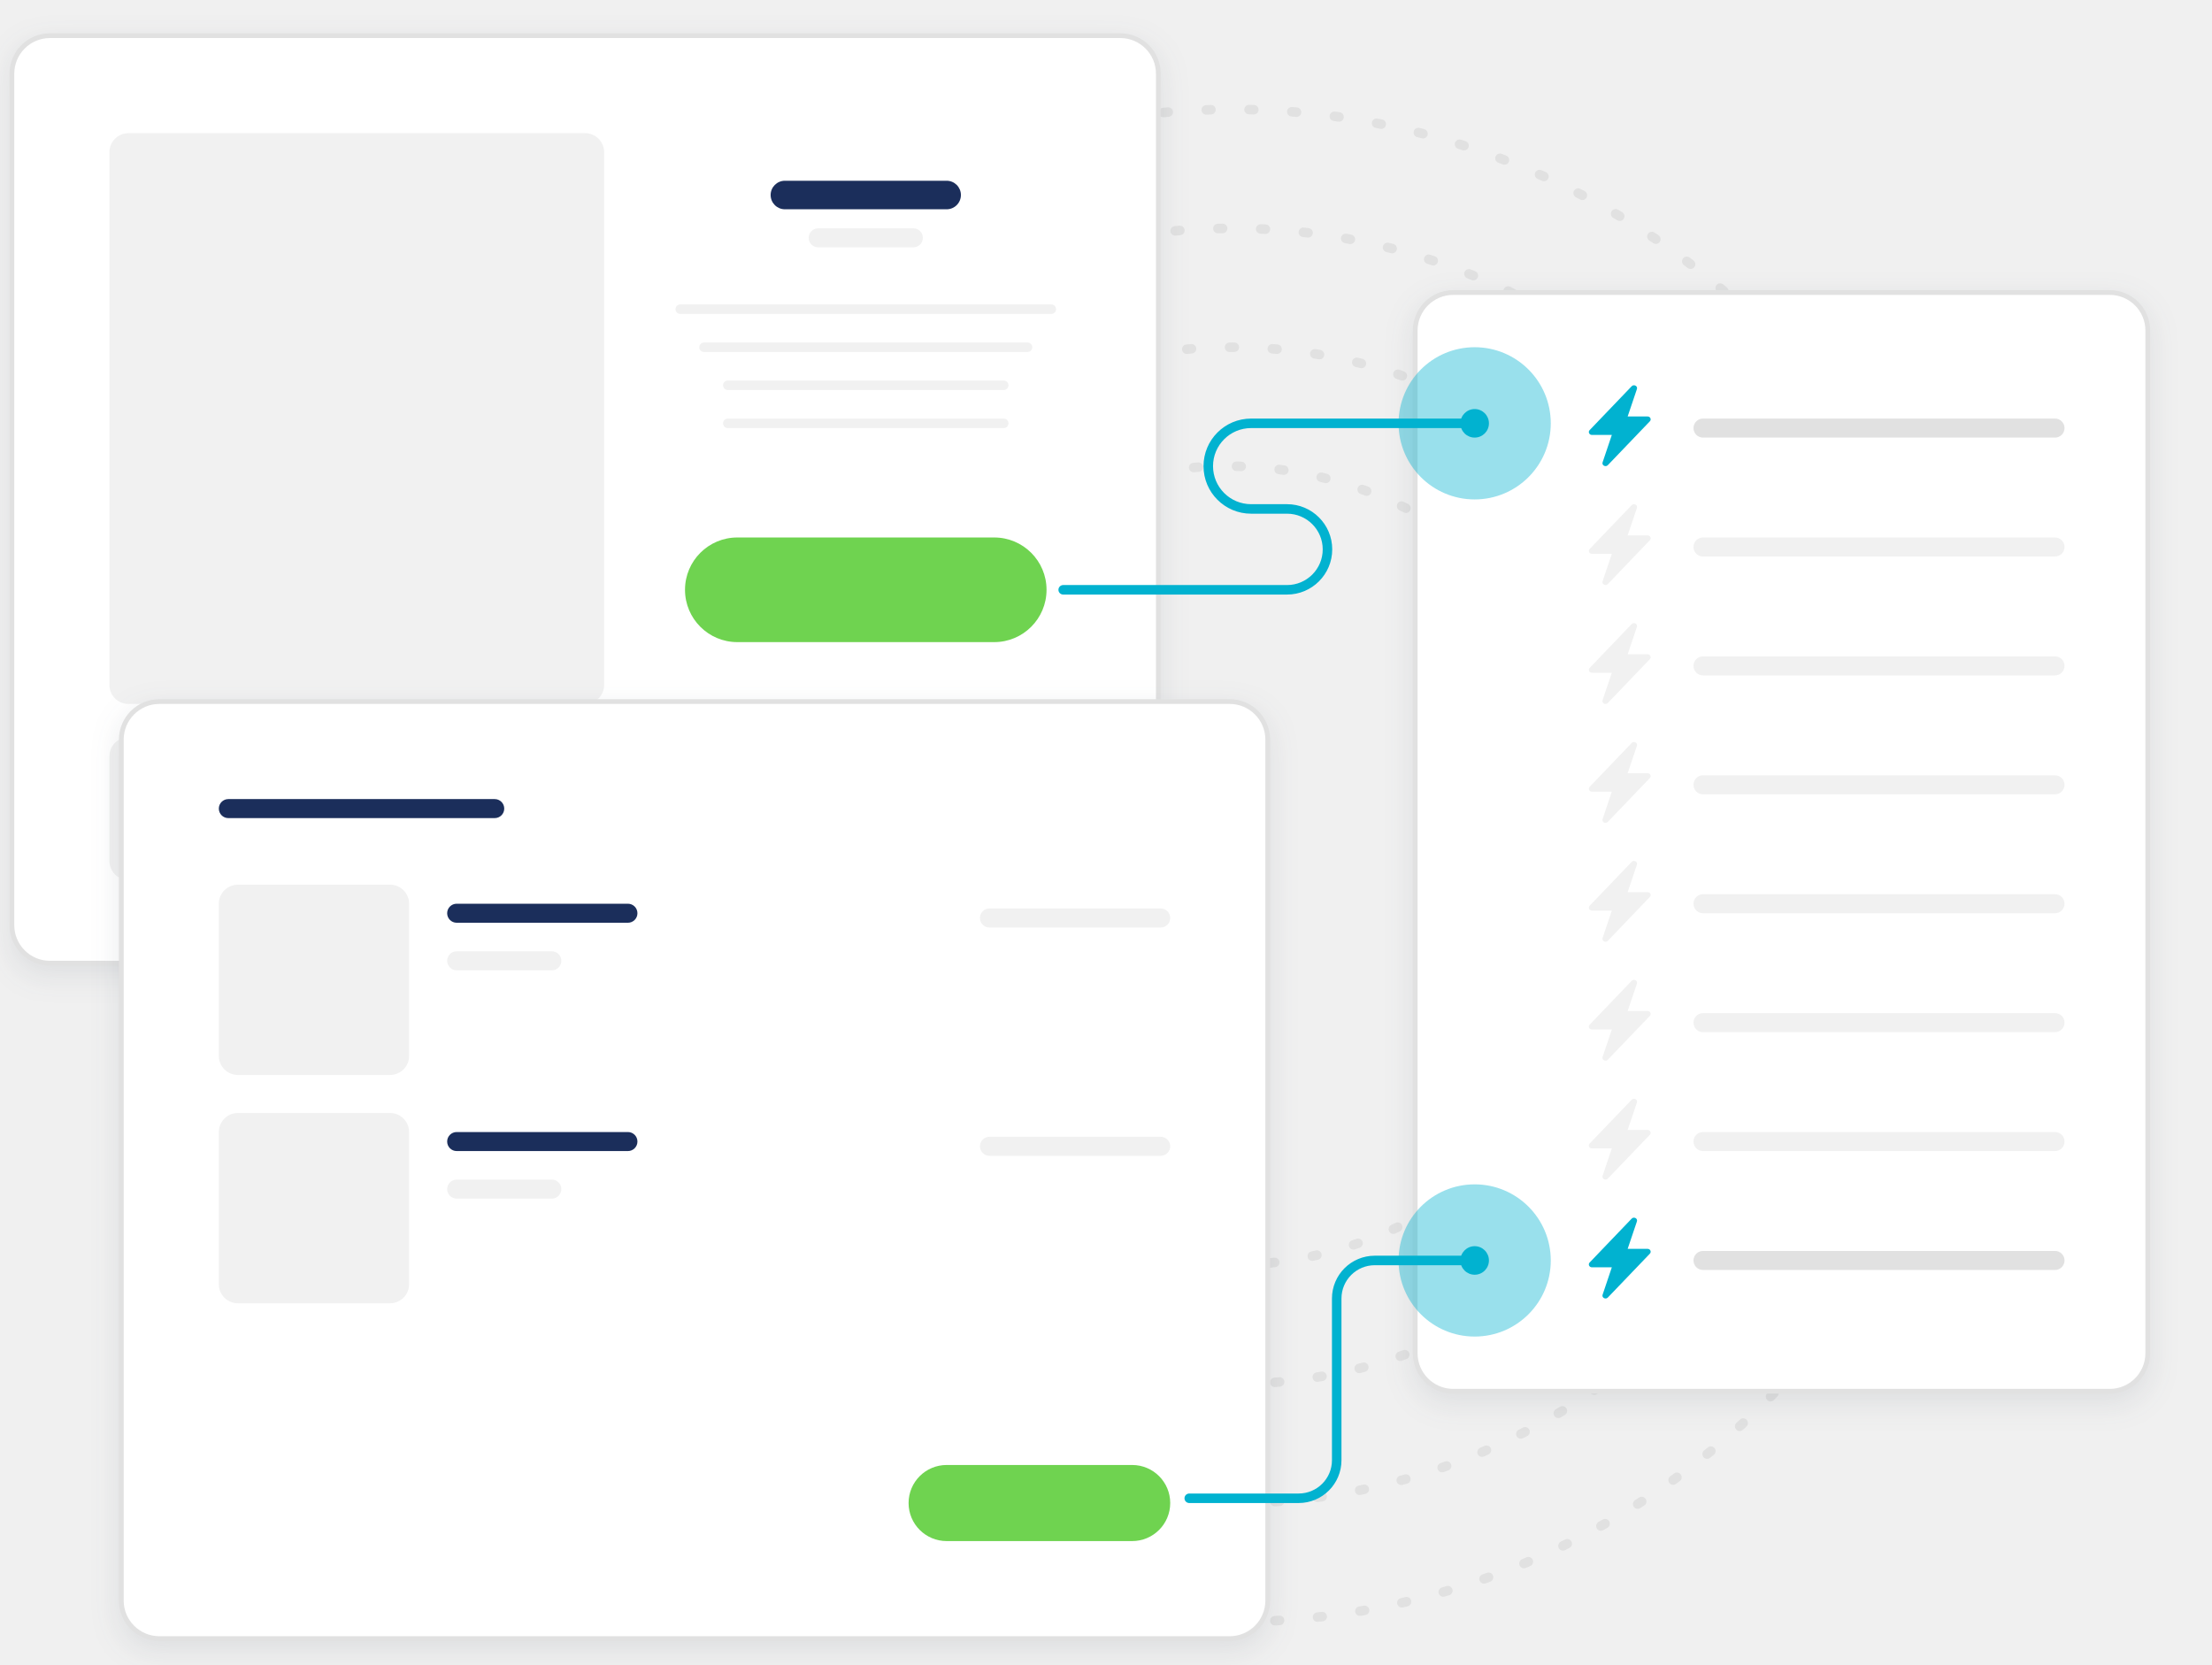
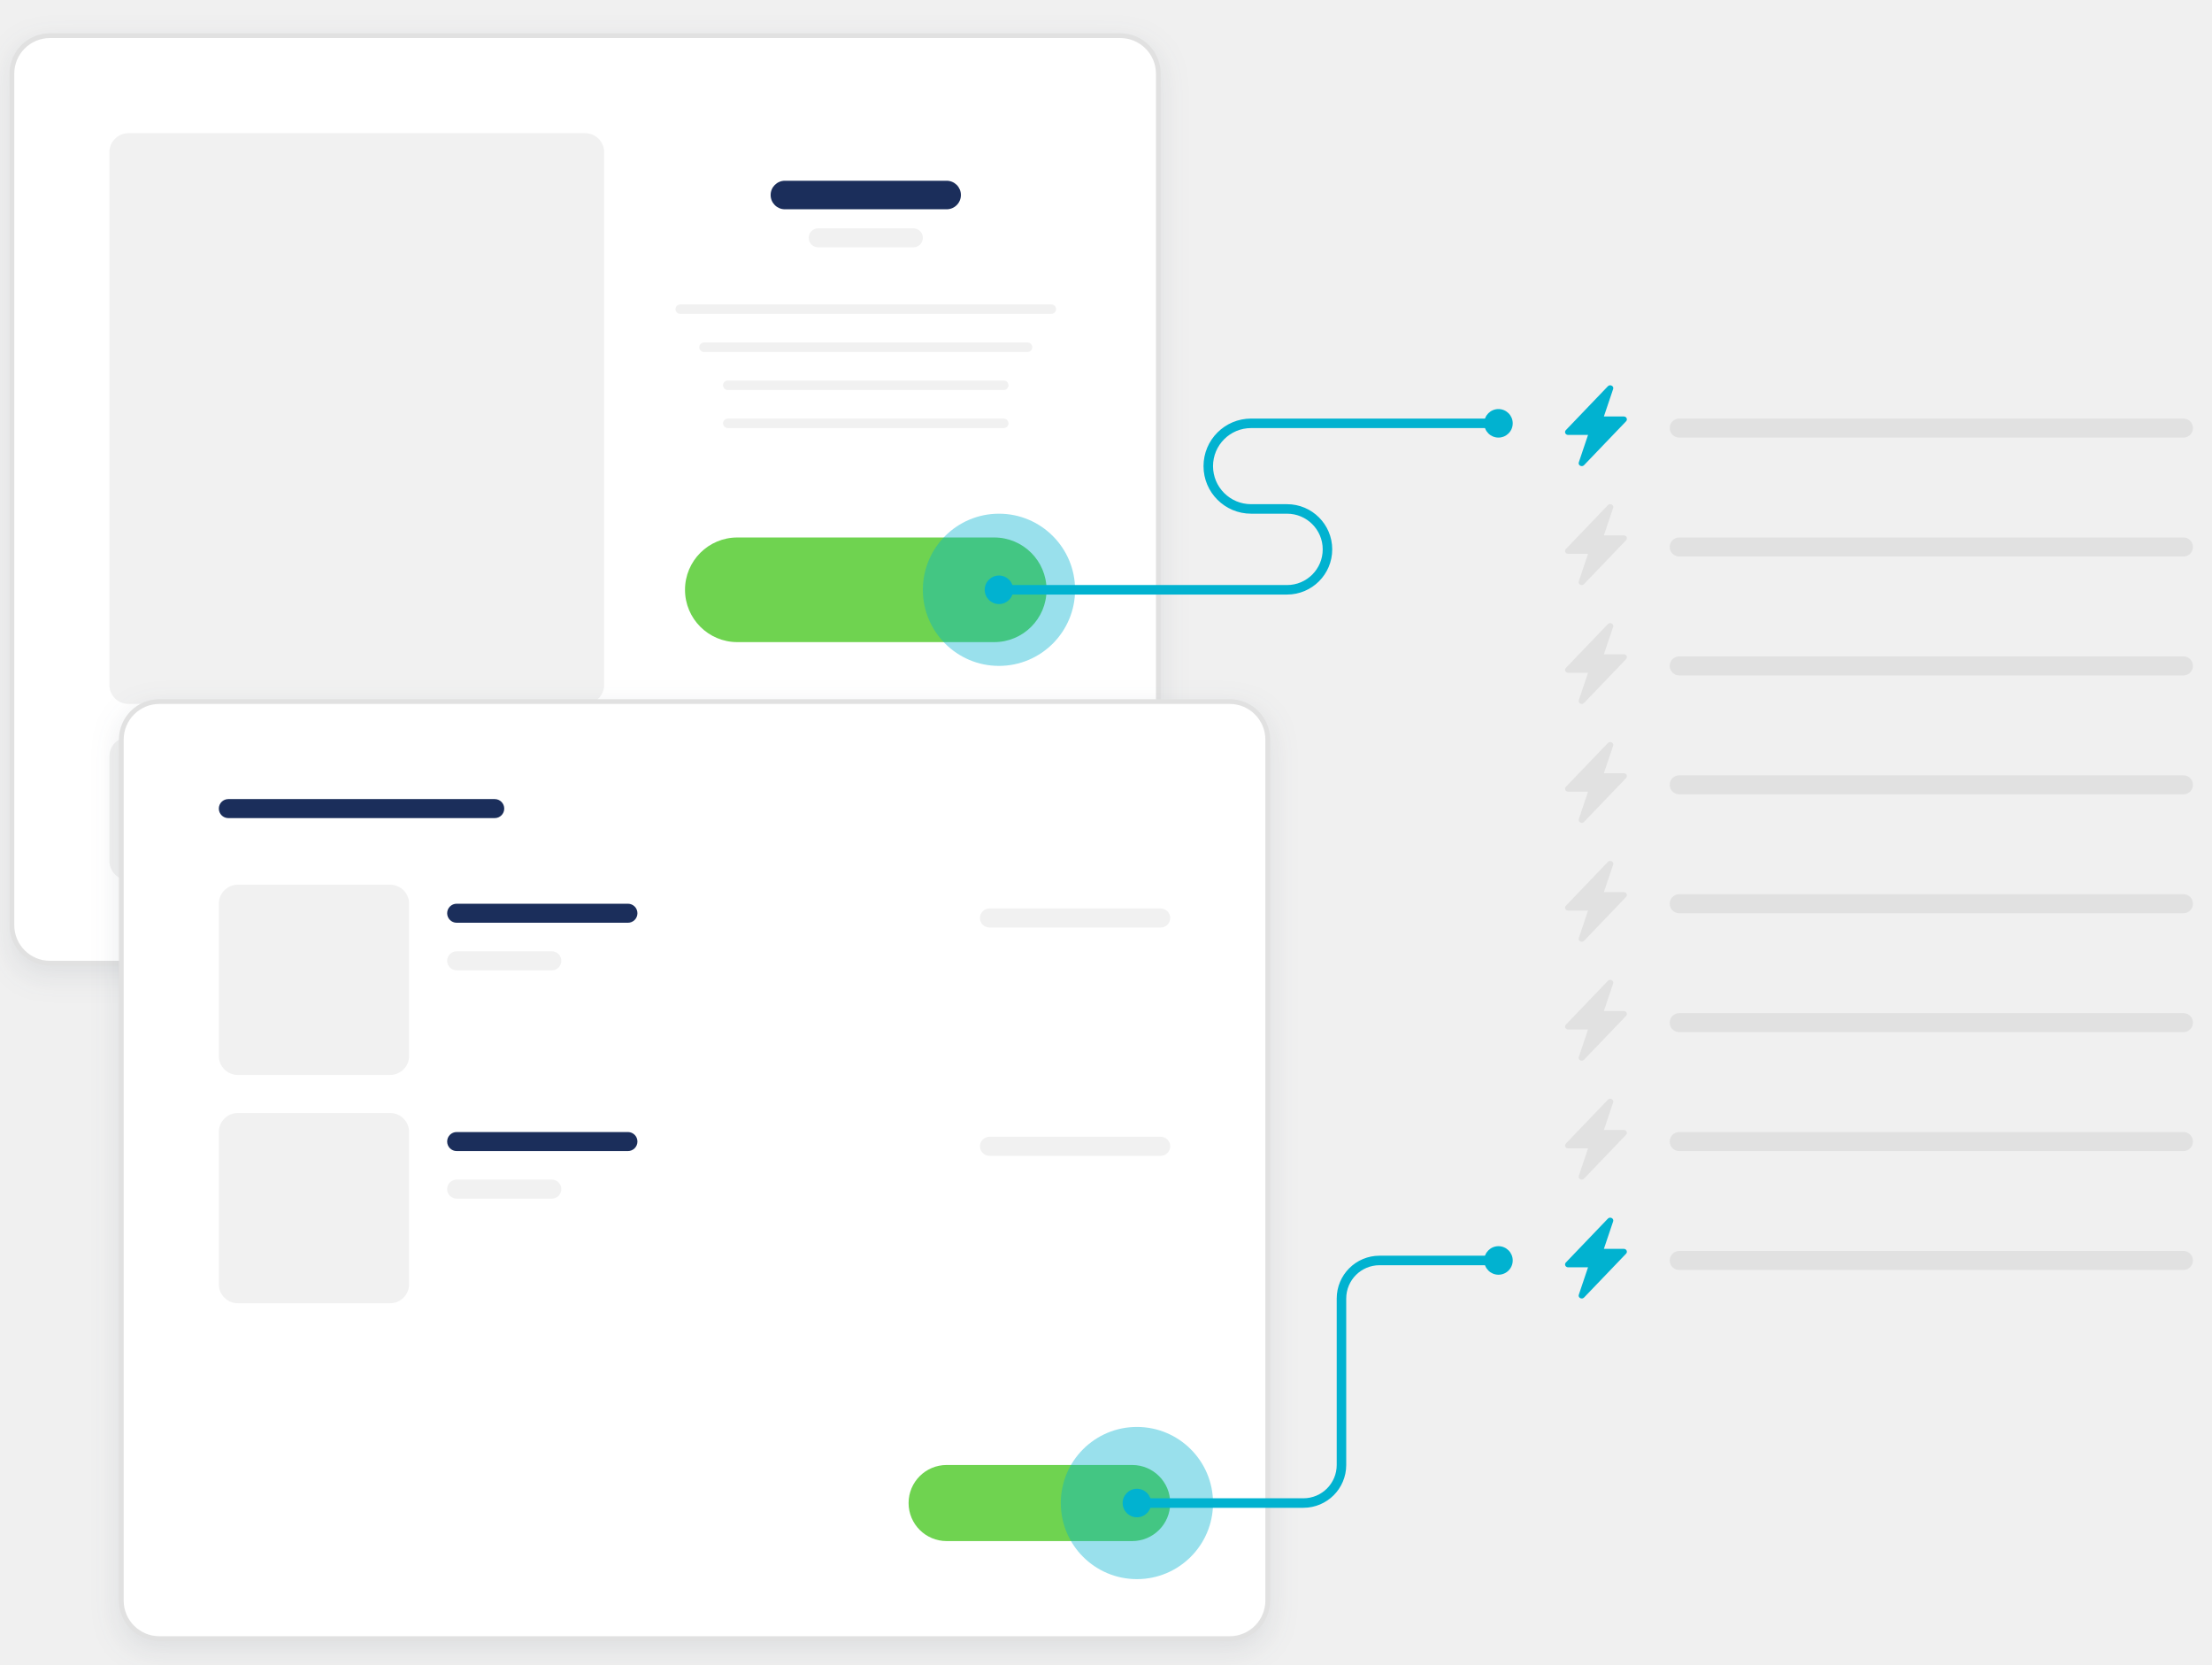
<svg xmlns="http://www.w3.org/2000/svg" xmlns:xlink="http://www.w3.org/1999/xlink" width="465" height="350" viewBox="0 0 465 350">
  <defs>
    <rect id="activity-tracking-b" width="240" height="194" x="0" y="0" rx="8" />
    <filter id="activity-tracking-a" width="109.2%" height="111.3%" x="-4.6%" y="-4.6%" filterUnits="objectBoundingBox">
      <feMorphology in="SourceAlpha" operator="dilate" radius="1" result="shadowSpreadOuter1" />
      <feOffset dy="2" in="shadowSpreadOuter1" result="shadowOffsetOuter1" />
      <feGaussianBlur in="shadowOffsetOuter1" result="shadowBlurOuter1" stdDeviation="3" />
      <feComposite in="shadowBlurOuter1" in2="SourceAlpha" operator="out" result="shadowBlurOuter1" />
      <feColorMatrix in="shadowBlurOuter1" values="0 0 0 0 0.208   0 0 0 0 0.259   0 0 0 0 0.329  0 0 0 0.101 0" />
    </filter>
-     <rect id="activity-tracking-d" width="153" height="230" x="0" y="0" rx="8" />
-     <filter id="activity-tracking-c" width="114.4%" height="109.6%" x="-7.2%" y="-3.9%" filterUnits="objectBoundingBox">
-       <feMorphology in="SourceAlpha" operator="dilate" radius="1" result="shadowSpreadOuter1" />
-       <feOffset dy="2" in="shadowSpreadOuter1" result="shadowOffsetOuter1" />
-       <feGaussianBlur in="shadowOffsetOuter1" result="shadowBlurOuter1" stdDeviation="3" />
-       <feComposite in="shadowBlurOuter1" in2="SourceAlpha" operator="out" result="shadowBlurOuter1" />
-       <feColorMatrix in="shadowBlurOuter1" values="0 0 0 0 0.208   0 0 0 0 0.259   0 0 0 0 0.329  0 0 0 0.101 0" />
-     </filter>
-     <rect id="activity-tracking-f" width="240" height="196" x="0" y="0" rx="8" />
-     <filter id="activity-tracking-e" width="109.2%" height="111.2%" x="-4.6%" y="-4.6%" filterUnits="objectBoundingBox">
+     <rect id="activity-tracking-d" width="240" height="196" x="0" y="0" rx="8" />
+     <filter id="activity-tracking-c" width="109.2%" height="111.2%" x="-4.6%" y="-4.6%" filterUnits="objectBoundingBox">
      <feMorphology in="SourceAlpha" operator="dilate" radius="1" result="shadowSpreadOuter1" />
      <feOffset dy="2" in="shadowSpreadOuter1" result="shadowOffsetOuter1" />
      <feGaussianBlur in="shadowOffsetOuter1" result="shadowBlurOuter1" stdDeviation="3" />
      <feComposite in="shadowBlurOuter1" in2="SourceAlpha" operator="out" result="shadowBlurOuter1" />
      <feColorMatrix in="shadowBlurOuter1" values="0 0 0 0 0.208   0 0 0 0 0.259   0 0 0 0 0.329  0 0 0 0.101 0" />
    </filter>
  </defs>
  <g fill="none" fill-rule="evenodd">
-     <g stroke="#E1E1E1" stroke-dasharray="1 8" stroke-linecap="round" stroke-linejoin="round" stroke-width="2" transform="translate(100 23)">
-       <path d="M159,318 C246.813,318 318,246.813 318,159 C318,71.187 246.813,0 159,0 C71.187,0 0,71.187 0,159 C0,246.813 71.187,318 159,318 Z" />
-       <path d="M159,293 C233.006,293 293,233.006 293,159 C293,84.994 233.006,25 159,25 C84.994,25 25,84.994 25,159 C25,233.006 84.994,293 159,293 Z" />
-       <path d="M159,268 C219.199,268 268,219.199 268,159 C268,98.801 219.199,50 159,50 C98.801,50 50,98.801 50,159 C50,219.199 98.801,268 159,268 Z" />
-       <path d="M158,243 C204.392,243 242,205.392 242,159 C242,112.608 204.392,75 158,75 C111.608,75 74,112.608 74,159 C74,205.392 111.608,243 158,243 Z" />
-     </g>
    <g transform="translate(3 8)">
      <use fill="#000" filter="url(#activity-tracking-a)" xlink:href="#activity-tracking-b" />
      <rect width="241" height="195" x="-.5" y="-.5" fill="#FFF" stroke="#E1E1E1" rx="8" />
      <g fill="#F1F1F1" transform="translate(20 20)">
        <rect width="104" height="120" rx="4" />
        <rect width="30" height="30" y="127" rx="4" />
        <rect width="30" height="30" x="37" y="127" rx="4" />
        <rect width="30" height="30" x="74" y="127" rx="4" />
      </g>
      <rect width="76" height="22" x="141" y="105" fill="#6FD350" rx="11" />
      <rect width="40" height="6" x="159" y="30" fill="#1B2E5B" rx="3" />
      <rect width="24" height="4" x="167" y="40" fill="#F1F1F1" rx="2" />
      <rect width="80" height="2" x="139" y="56" fill="#F1F1F1" rx="1" />
      <rect width="70" height="2" x="144" y="64" fill="#F1F1F1" rx="1" />
      <rect width="60" height="2" x="149" y="72" fill="#F1F1F1" rx="1" />
      <rect width="60" height="2" x="149" y="80" fill="#F1F1F1" rx="1" />
    </g>
-     <g transform="translate(298 62)">
-       <use fill="#000" filter="url(#activity-tracking-c)" xlink:href="#activity-tracking-d" />
-       <rect width="154" height="231" x="-.5" y="-.5" fill="#FFF" stroke="#E1E1E1" rx="8" />
-       <g transform="translate(36 19)">
+     <g transform="translate(293 37)">
+       <g transform="translate(36 44)">
        <path fill="#01B2D0" fill-rule="nonzero" d="M12.833,7.57 C13.208,7.179 12.911,6.558 12.349,6.558 L8.164,6.558 L10.109,0.793 C10.319,0.17 9.472,-0.281 9.005,0.206 L0.167,9.43 C-0.208,9.821 0.089,10.442 0.651,10.442 L4.833,10.442 L2.891,16.207 C2.681,16.83 3.528,17.281 3.995,16.794 L12.833,7.57 Z" />
-         <rect width="78" height="4" x="22" y="7" fill="#E1E1E1" rx="2" />
+         <path fill="#E1E1E1" d="M24,7 L130,7 C131.105,7 132,7.895 132,9 C132,10.105 131.105,11 130,11 L24,11 C22.895,11 22,10.105 22,9 C22,7.895 22.895,7 24,7 Z" />
      </g>
-       <g fill="#F1F1F1" transform="translate(36 44)">
+       <g fill="#E1E1E1" transform="translate(36 69)">
        <path fill-rule="nonzero" d="M12.833,7.57 C13.208,7.179 12.911,6.558 12.349,6.558 L8.164,6.558 L10.109,0.793 C10.319,0.17 9.472,-0.281 9.005,0.206 L0.167,9.43 C-0.208,9.821 0.089,10.442 0.651,10.442 L4.833,10.442 L2.891,16.207 C2.681,16.83 3.528,17.281 3.995,16.794 L12.833,7.57 Z" />
-         <rect width="78" height="4" x="22" y="7" rx="2" />
+         <path d="M24,7 L130,7 C131.105,7 132,7.895 132,9 C132,10.105 131.105,11 130,11 L24,11 C22.895,11 22,10.105 22,9 C22,7.895 22.895,7 24,7 Z" />
      </g>
-       <g fill="#F1F1F1" transform="translate(36 69)">
+       <g fill="#E1E1E1" transform="translate(36 94)">
        <path fill-rule="nonzero" d="M12.833,7.57 C13.208,7.179 12.911,6.558 12.349,6.558 L8.164,6.558 L10.109,0.793 C10.319,0.17 9.472,-0.281 9.005,0.206 L0.167,9.43 C-0.208,9.821 0.089,10.442 0.651,10.442 L4.833,10.442 L2.891,16.207 C2.681,16.83 3.528,17.281 3.995,16.794 L12.833,7.57 Z" />
-         <rect width="78" height="4" x="22" y="7" rx="2" />
+         <path d="M24,7 L130,7 C131.105,7 132,7.895 132,9 C132,10.105 131.105,11 130,11 L24,11 C22.895,11 22,10.105 22,9 C22,7.895 22.895,7 24,7 Z" />
      </g>
-       <g fill="#F1F1F1" transform="translate(36 94)">
+       <g fill="#E1E1E1" transform="translate(36 119)">
        <path fill-rule="nonzero" d="M12.833,7.57 C13.208,7.179 12.911,6.558 12.349,6.558 L8.164,6.558 L10.109,0.793 C10.319,0.17 9.472,-0.281 9.005,0.206 L0.167,9.43 C-0.208,9.821 0.089,10.442 0.651,10.442 L4.833,10.442 L2.891,16.207 C2.681,16.83 3.528,17.281 3.995,16.794 L12.833,7.57 Z" />
-         <rect width="78" height="4" x="22" y="7" rx="2" />
+         <path d="M24,7 L130,7 C131.105,7 132,7.895 132,9 C132,10.105 131.105,11 130,11 L24,11 C22.895,11 22,10.105 22,9 C22,7.895 22.895,7 24,7 Z" />
      </g>
-       <g fill="#F1F1F1" transform="translate(36 119)">
+       <g fill="#E1E1E1" transform="translate(36 144)">
        <path fill-rule="nonzero" d="M12.833,7.57 C13.208,7.179 12.911,6.558 12.349,6.558 L8.164,6.558 L10.109,0.793 C10.319,0.17 9.472,-0.281 9.005,0.206 L0.167,9.43 C-0.208,9.821 0.089,10.442 0.651,10.442 L4.833,10.442 L2.891,16.207 C2.681,16.83 3.528,17.281 3.995,16.794 L12.833,7.57 Z" />
-         <rect width="78" height="4" x="22" y="7" rx="2" />
+         <path d="M24,7 L130,7 C131.105,7 132,7.895 132,9 C132,10.105 131.105,11 130,11 L24,11 C22.895,11 22,10.105 22,9 C22,7.895 22.895,7 24,7 Z" />
      </g>
-       <g fill="#F1F1F1" transform="translate(36 144)">
+       <g fill="#E1E1E1" transform="translate(36 169)">
        <path fill-rule="nonzero" d="M12.833,7.57 C13.208,7.179 12.911,6.558 12.349,6.558 L8.164,6.558 L10.109,0.793 C10.319,0.17 9.472,-0.281 9.005,0.206 L0.167,9.43 C-0.208,9.821 0.089,10.442 0.651,10.442 L4.833,10.442 L2.891,16.207 C2.681,16.83 3.528,17.281 3.995,16.794 L12.833,7.57 Z" />
-         <rect width="78" height="4" x="22" y="7" rx="2" />
+         <path d="M24,7 L130,7 C131.105,7 132,7.895 132,9 C132,10.105 131.105,11 130,11 L24,11 C22.895,11 22,10.105 22,9 C22,7.895 22.895,7 24,7 Z" />
      </g>
-       <g fill="#F1F1F1" transform="translate(36 169)">
+       <g fill="#E1E1E1" transform="translate(36 194)">
        <path fill-rule="nonzero" d="M12.833,7.57 C13.208,7.179 12.911,6.558 12.349,6.558 L8.164,6.558 L10.109,0.793 C10.319,0.17 9.472,-0.281 9.005,0.206 L0.167,9.43 C-0.208,9.821 0.089,10.442 0.651,10.442 L4.833,10.442 L2.891,16.207 C2.681,16.83 3.528,17.281 3.995,16.794 L12.833,7.57 Z" />
-         <rect width="78" height="4" x="22" y="7" rx="2" />
+         <path d="M24,7 L130,7 C131.105,7 132,7.895 132,9 C132,10.105 131.105,11 130,11 L24,11 C22.895,11 22,10.105 22,9 C22,7.895 22.895,7 24,7 Z" />
      </g>
-       <g transform="translate(36 194)">
+       <g transform="translate(36 219)">
        <path fill="#01B2D0" fill-rule="nonzero" d="M12.833,7.57 C13.208,7.179 12.911,6.558 12.349,6.558 L8.164,6.558 L10.109,0.793 C10.319,0.17 9.472,-0.281 9.005,0.206 L0.167,9.43 C-0.208,9.821 0.089,10.442 0.651,10.442 L4.833,10.442 L2.891,16.207 C2.681,16.83 3.528,17.281 3.995,16.794 L12.833,7.57 Z" />
-         <rect width="78" height="4" x="22" y="7" fill="#E1E1E1" rx="2" />
+         <path fill="#E1E1E1" d="M24,7 L130,7 C131.105,7 132,7.895 132,9 C132,10.105 131.105,11 130,11 L24,11 C22.895,11 22,10.105 22,9 C22,7.895 22.895,7 24,7 Z" />
      </g>
    </g>
    <g transform="translate(26 148)">
-       <use fill="#000" filter="url(#activity-tracking-e)" xlink:href="#activity-tracking-f" />
+       <use fill="#000" filter="url(#activity-tracking-c)" xlink:href="#activity-tracking-d" />
      <rect width="241" height="197" x="-.5" y="-.5" fill="#FFF" stroke="#E1E1E1" rx="8" />
      <rect width="60" height="4" x="20" y="20" fill="#1B2E5B" rx="2" />
      <g transform="translate(20 38)">
        <rect width="40" height="40" fill="#F1F1F1" rx="4" />
        <rect width="40" height="4" x="48" y="4" fill="#1B2E5B" rx="2" />
        <rect width="24" height="4" x="48" y="14" fill="#F1F1F1" rx="2" />
        <rect width="40" height="4" x="160" y="5" fill="#F1F1F1" rx="2" />
      </g>
      <g transform="translate(20 86)">
        <rect width="40" height="40" fill="#F1F1F1" rx="4" />
        <rect width="40" height="4" x="48" y="4" fill="#1B2E5B" rx="2" />
        <rect width="24" height="4" x="48" y="14" fill="#F1F1F1" rx="2" />
        <rect width="40" height="4" x="160" y="5" fill="#F1F1F1" rx="2" />
      </g>
      <rect width="55" height="16" x="165" y="160" fill="#6FD350" rx="8" />
    </g>
-     <g transform="translate(223 73)">
-       <g fill="#01B2D0" fill-rule="nonzero" transform="translate(71)">
-         <circle cx="16" cy="16" r="16" fill-opacity=".4" />
-         <circle cx="16" cy="16" r="3" />
-       </g>
-       <g fill="#01B2D0" fill-rule="nonzero" transform="translate(71 176)">
-         <circle cx="16" cy="16" r="16" fill-opacity=".4" />
-         <circle cx="16" cy="16" r="3" />
-       </g>
-       <path stroke="#01B2D0" stroke-linecap="round" stroke-linejoin="round" stroke-width="2" d="M.5 51L47.557 51C52.251 51 56.057 47.194 56.057 42.5 56.057 37.806 52.251 34 47.557 34L40 34C35.029 34 31 29.971 31 25 31 20.029 35.029 16 40 16L87 16 87 16M27 242L50 242C54.418 242 58 238.418 58 234L58 200C58 195.582 61.582 192 66 192L87 192 87 192" />
+     <g fill="#01B2D0" fill-rule="nonzero" transform="translate(194 108)">
+       <circle cx="16" cy="16" r="16" fill-opacity=".4" />
+       <circle cx="16" cy="16" r="3" />
    </g>
+     <g fill="#01B2D0" fill-rule="nonzero" transform="translate(223 300)">
+       <circle cx="16" cy="16" r="16" fill-opacity=".4" />
+       <circle cx="16" cy="16" r="3" />
+     </g>
+     <path stroke="#01B2D0" stroke-linecap="round" stroke-linejoin="round" stroke-width="2" d="M210.5,124 L270.557,124 C275.251,124 279.057,120.194 279.057,115.5 C279.057,110.806 275.251,107 270.557,107 L263,107 C258.029,107 254,102.971 254,98 C254,93.029 258.029,89 263,89 L315,89 L315,89" />
+     <circle cx="315" cy="89" r="3" fill="#01B2D0" fill-rule="nonzero" />
+     <path stroke="#01B2D0" stroke-linecap="round" stroke-linejoin="round" stroke-width="2" d="M239,316 L274,316 C278.418,316 282,312.418 282,308 L282,273 C282,268.582 285.582,265 290,265 L315,265 L315,265" />
+     <circle cx="315" cy="265" r="3" fill="#01B2D0" fill-rule="nonzero" />
  </g>
</svg>
